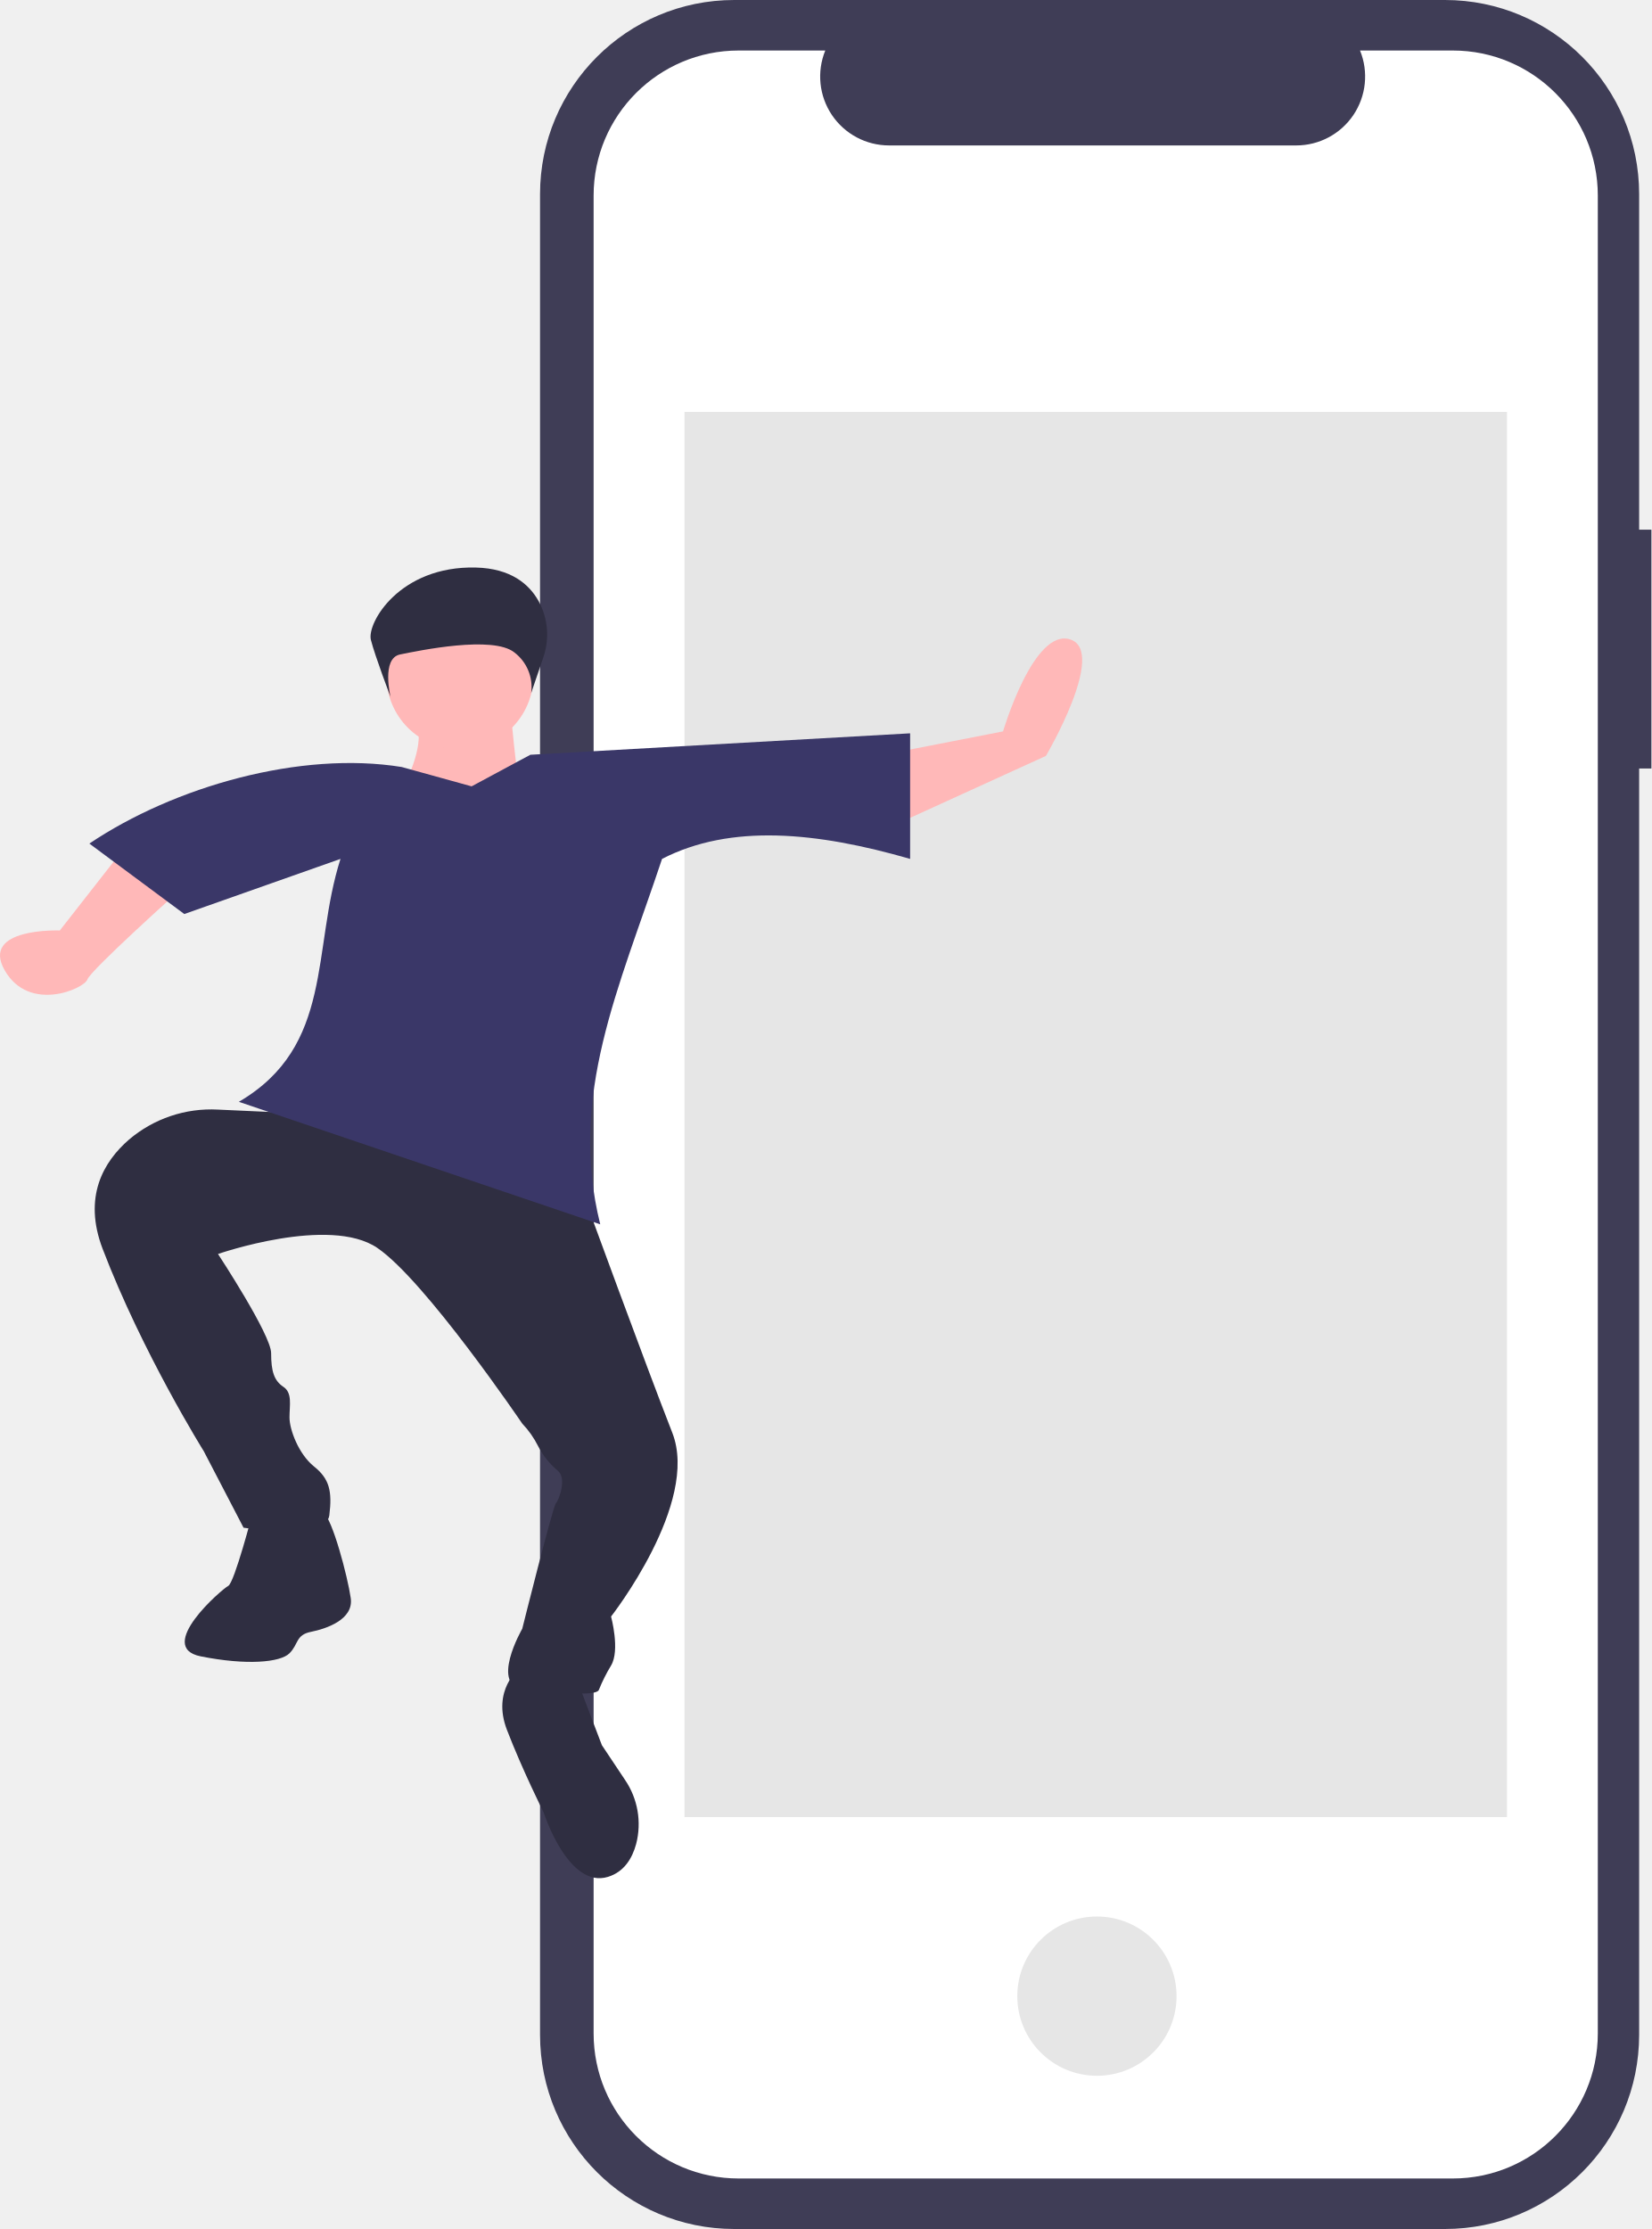
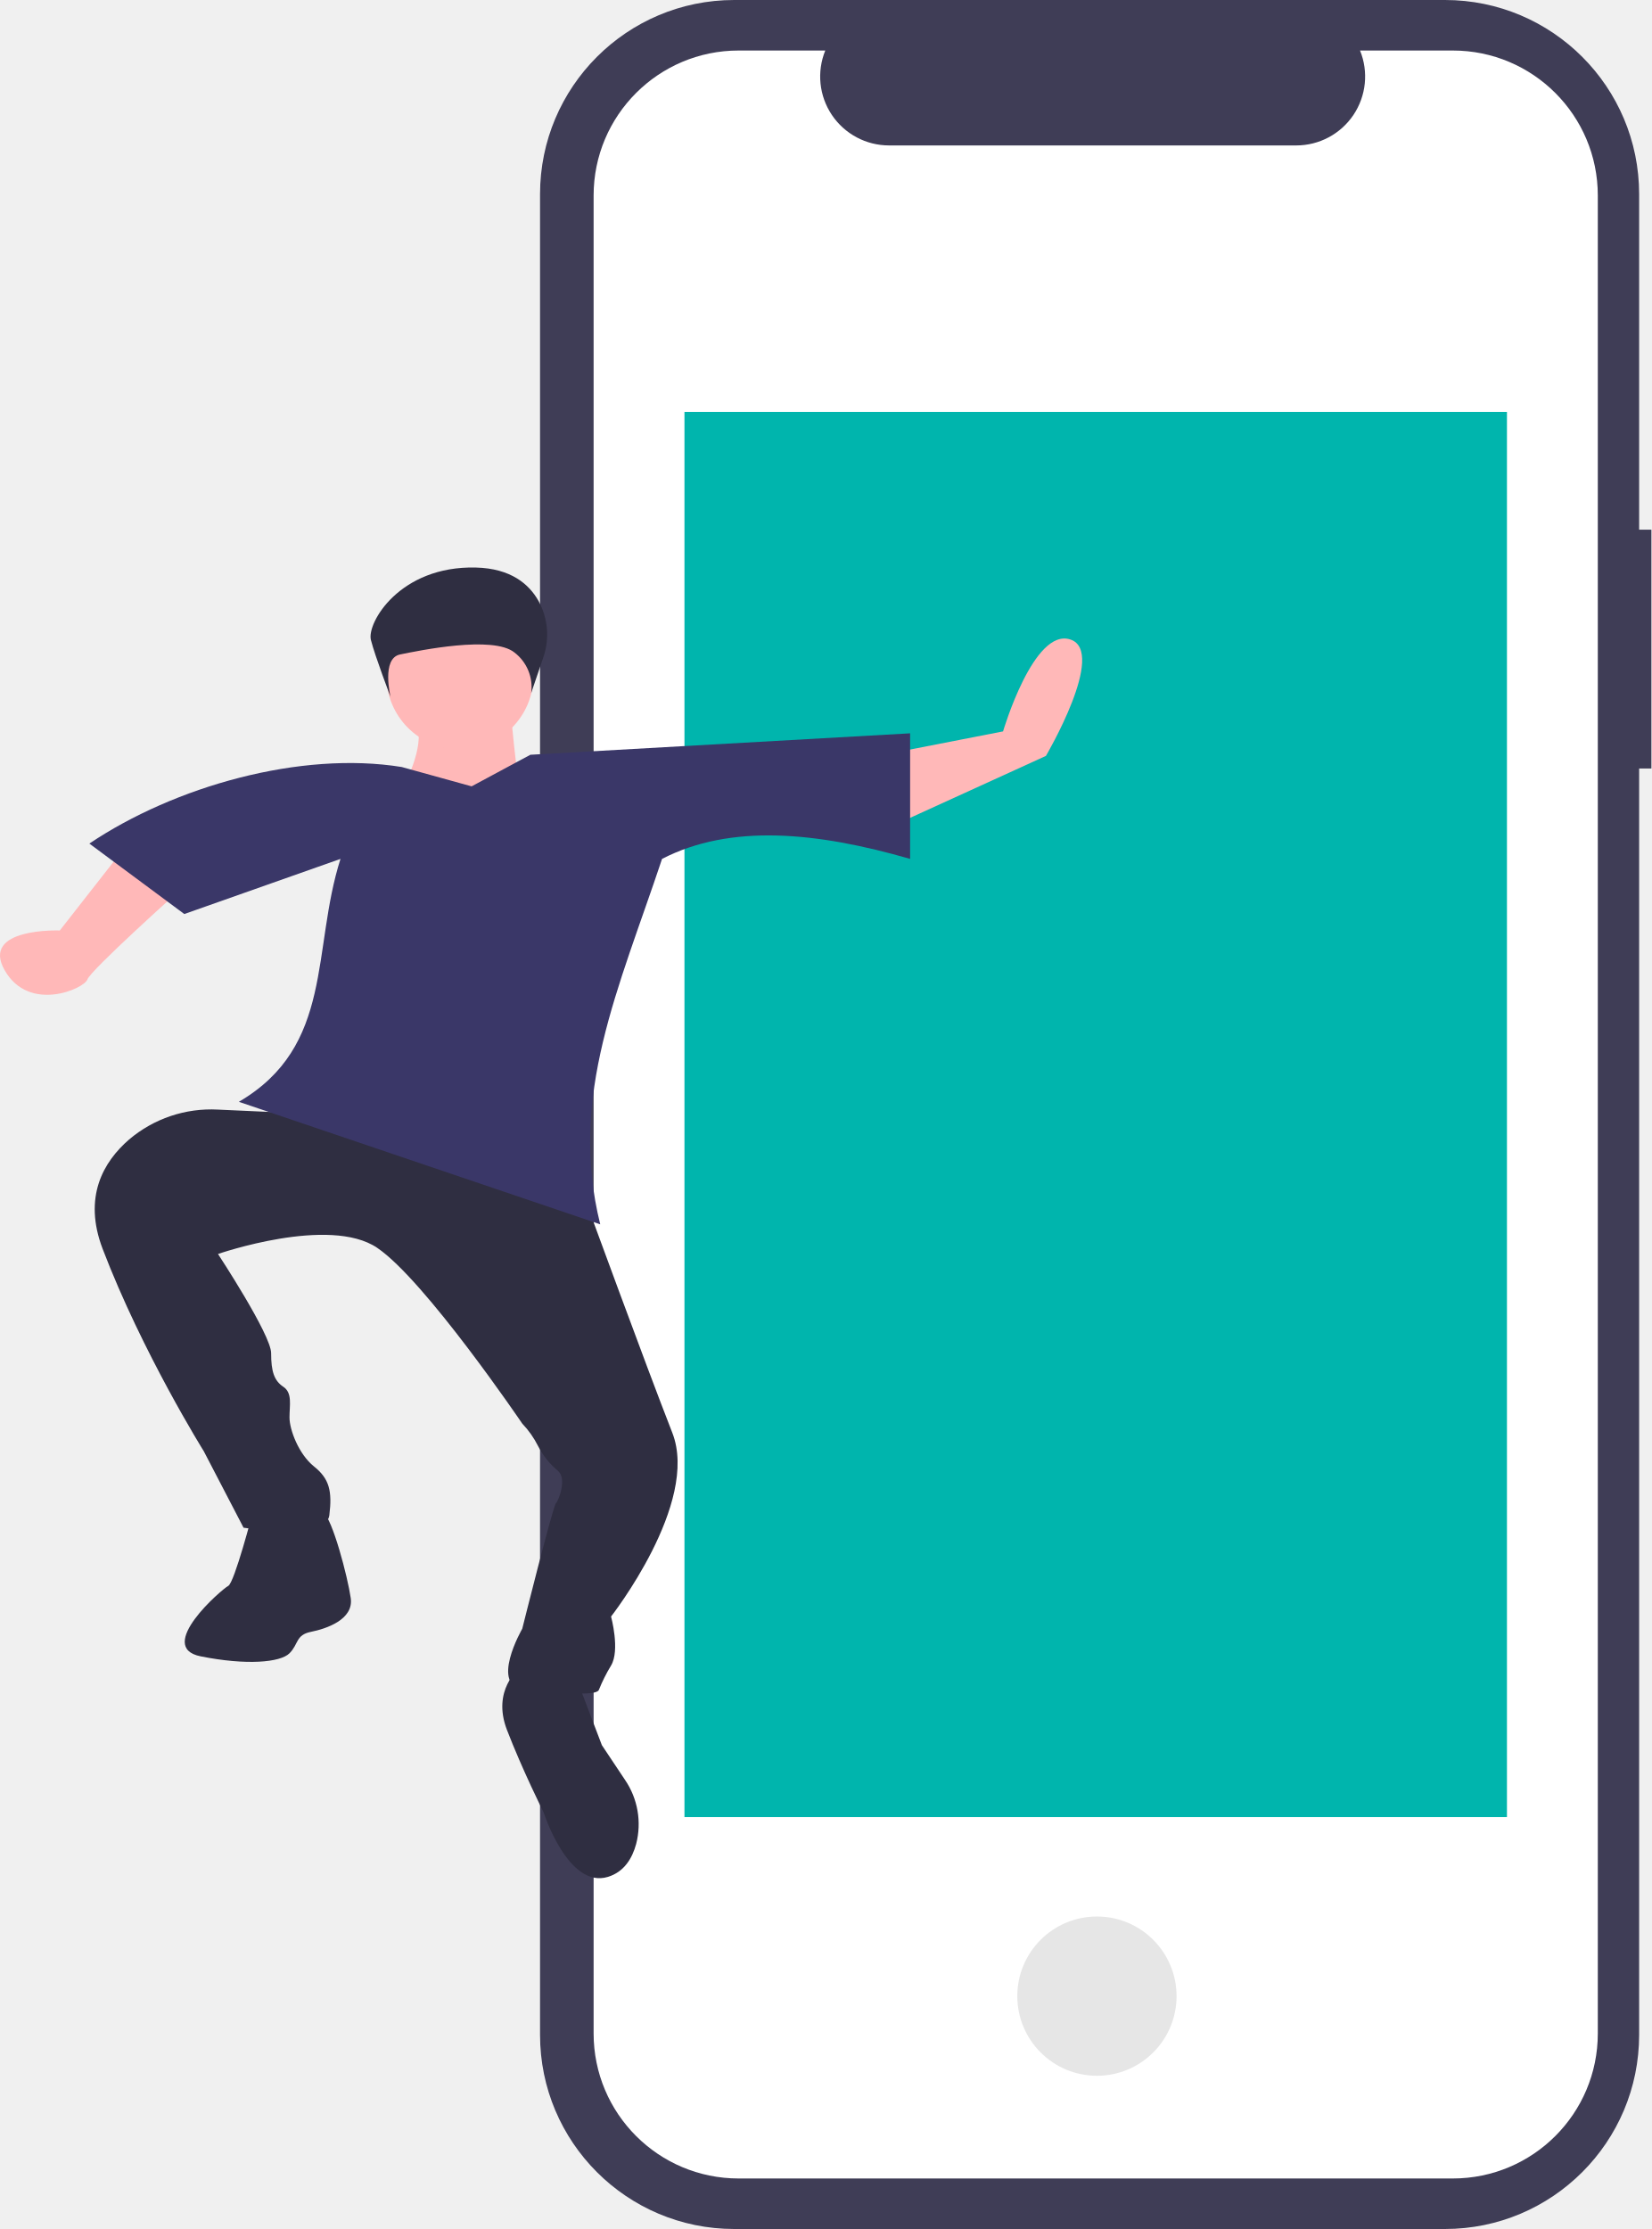
<svg xmlns="http://www.w3.org/2000/svg" id="a4ebeec9-970d-40c3-b86c-968ee0d4742d" data-name="Layer 1" width="539.228" height="727.778" viewBox="0 0 539.228 727.778">
  <path d="M869.614,259.058h-3.999V149.513A63.402,63.402,0,0,0,802.214,86.111H570.127a63.402,63.402,0,0,0-63.402,63.402V750.487A63.402,63.402,0,0,0,570.127,813.889H802.213a63.402,63.402,0,0,0,63.402-63.402V337.034h3.999Z" transform="translate(-330.3859 -86.11098)" fill="#3f3d56" />
  <path d="M804.772,102.606h-30.295a22.495,22.495,0,0,1-20.827,30.991H620.69a22.495,22.495,0,0,1-20.827-30.991H571.567a47.348,47.348,0,0,0-47.348,47.348V750.046a47.348,47.348,0,0,0,47.348,47.348H804.772a47.348,47.348,0,0,0,47.348-47.348h0V149.954A47.348,47.348,0,0,0,804.772,102.606Z" transform="translate(-330.3859 -86.11098)" fill="#fff" />
-   <rect x="223.5" y="134.488" width="268.567" height="458.802" fill="#e6e6e6" />
+   <rect x="223.5" y="134.488" width="268.567" height="458.802" fill="#00b5ad" />
  <path d="M463.69,318.083c12.311,10.259-12.311,42.178-12.311,42.178s58.477,2.28,53.86,2.28-8.464-48.447-8.464-48.447S451.379,307.823,463.69,318.083Z" transform="translate(-330.3859 -86.11098)" fill="#ffb8b8" />
  <path d="M439.915,447.914l53,19,29,12s19,52,28,75-20,60-20,60,3,11,0,16a54.36,54.36,0,0,0-4,8c-1,2-12,1-24,0s-1-20-1-20,10-40,11-41c.934-.934,3.612-7.973.704-10.528a25.95,25.95,0,0,1-6.537-8.13,30.091,30.091,0,0,0-5.167-7.342s-31.695-46.741-47.347-57.37-52,2-52,2,17.347,26.37,17.347,32.37,1,9,4,11,2,6,2,10,3,12,8,16,6,8,5,16-28,4-28,4l-13-25s-20-32-33-66c-6.5-17,.25-28.5,8.625-35.75A41.391,41.391,0,0,1,401.56,448.4l47.007,2.144-33.653-9.63Z" transform="translate(-330.3859 -86.11098)" fill="#2f2e41" />
  <path d="M614.915,358.914l57-26s20-34,8-38-22,30-22,30l-41,8Z" transform="translate(-330.3859 -86.11098)" fill="#ffb8b8" />
  <path d="M388.915,376.914s-29,26-30,29-19,11-27-3,18-13,18-13l18-23Z" transform="translate(-330.3859 -86.11098)" fill="#ffb8b8" />
  <path d="M359.567,361.544l31,23,51-18c-9.479,29.678-2.052,61.109-33.188,79.315l118,40c-10.444-42.049,6.05-76.858,20.188-119.315,22.395-11.541,50.484-8.811,81,0v-41l-124,7-19.188,10.315L461.567,336.544C428.546,331.191,387.289,342.89,359.567,361.544Z" transform="translate(-330.3859 -86.11098)" fill="#3a3768" />
  <path d="M435.915,579.914c3,2,8,21,9,28s-8,10-13,11-4,4-7,7-14,4-29,1,7-22,9-23,8-24,8-24S432.915,577.914,435.915,579.914Z" transform="translate(-330.3859 -86.11098)" fill="#2f2e41" />
  <path d="M518.915,634.914l8,21,7.564,11.346a25.696,25.696,0,0,1,3.632,20.91c-1.274,4.689-3.915,9.119-9.196,10.744-13,4-21-21-21-21s-7-14-12-27,4-20,4-20Z" transform="translate(-330.3859 -86.11098)" fill="#2f2e41" />
  <circle cx="150.175" cy="220.662" r="23.996" fill="#ffb8b8" />
  <path d="M507.763,300.843a22.827,22.827,0,0,0-1.548-18.547c-3.082-5.466-9.018-10.591-20.43-10.88-24.898-.631-35.688,18.142-34.285,23.647s6.422,18.603,6.422,18.603-3.112-12.612,3.112-13.873,30.345-6.306,37.348-.631a14.233,14.233,0,0,1,5.447,13.243Z" transform="translate(-330.3859 -86.11098)" fill="#2f2e41" />
  <circle cx="358.182" cy="651.748" r="26" fill="#e6e6e6" />
</svg>
